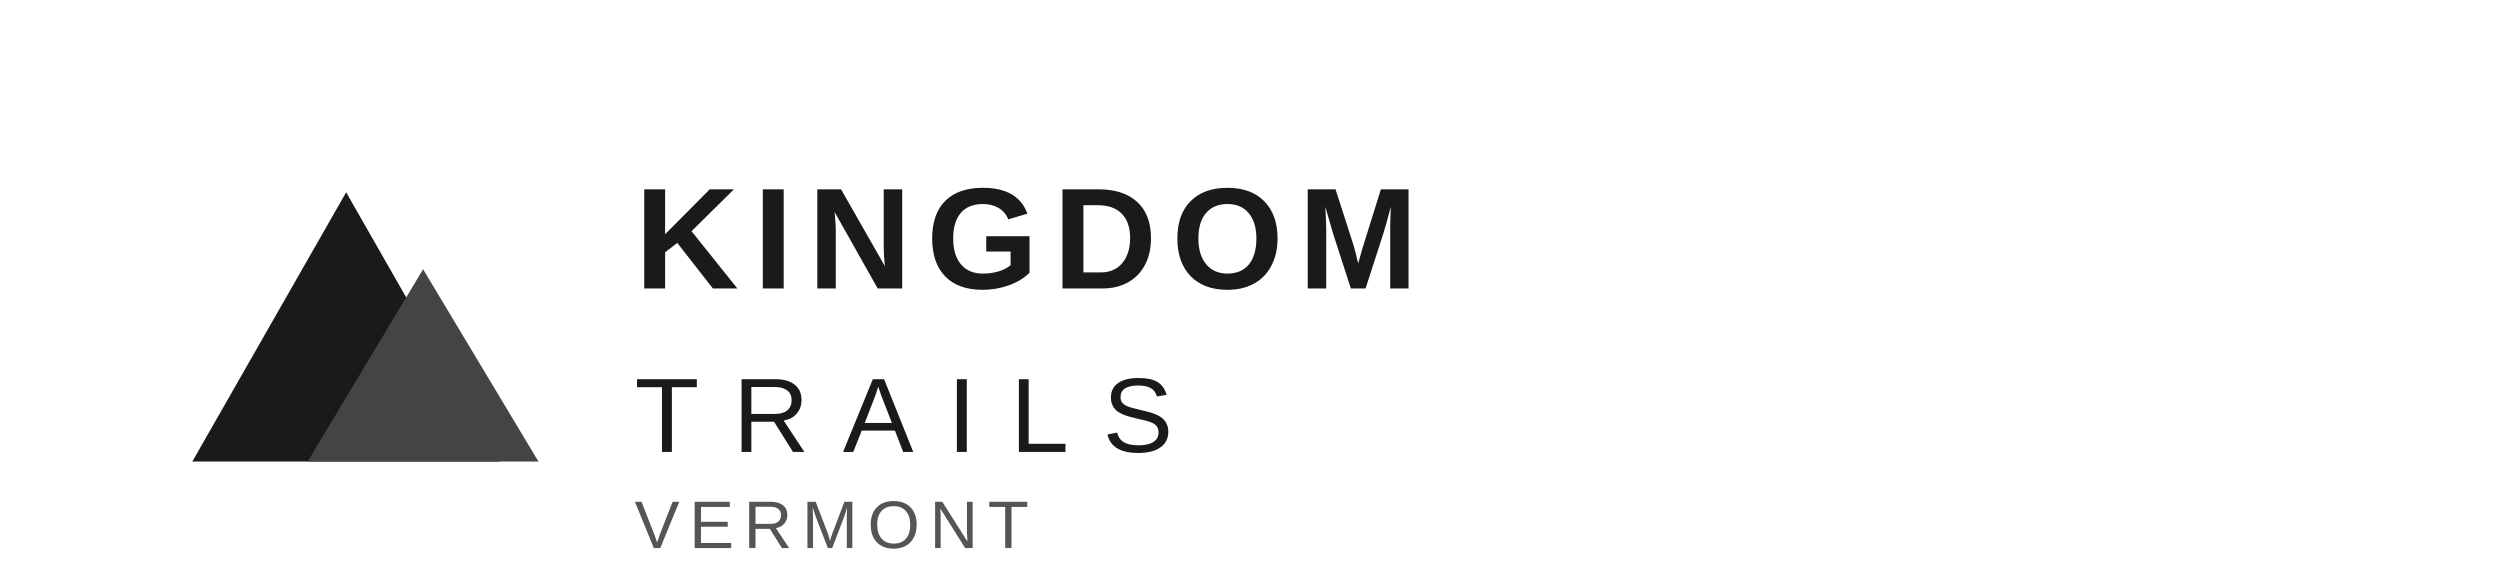
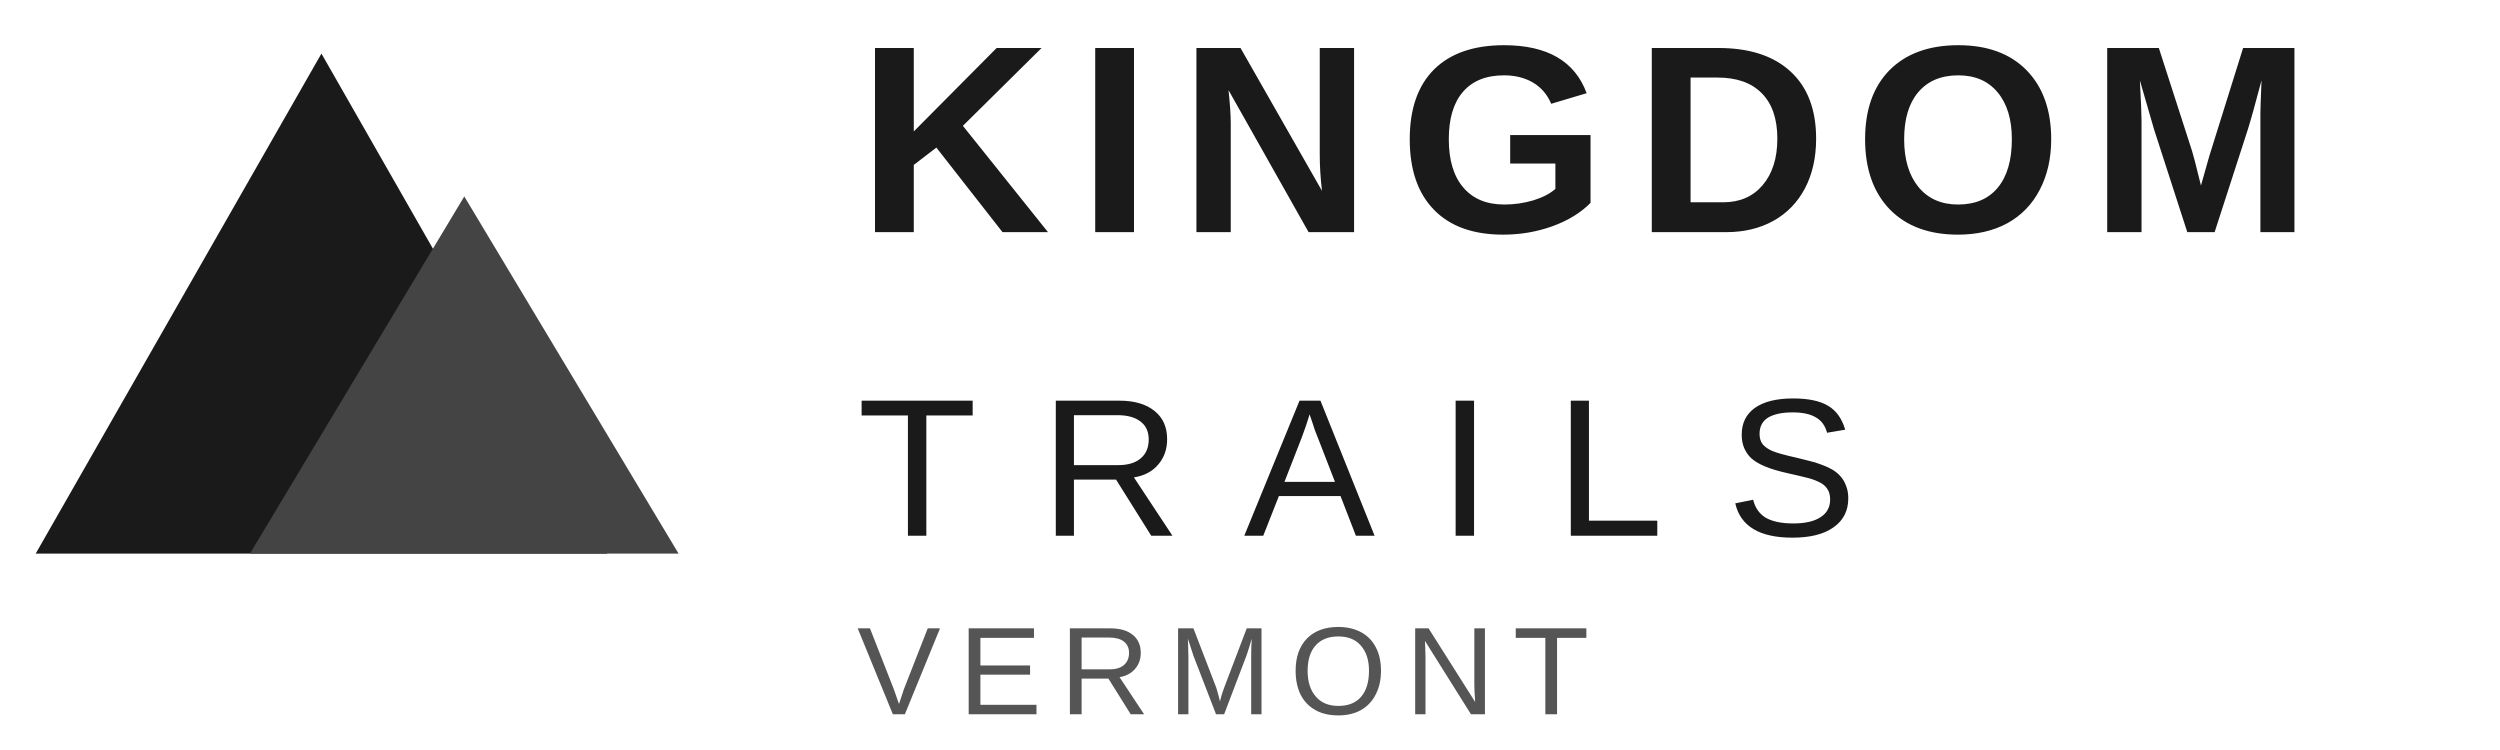
- <svg xmlns="http://www.w3.org/2000/svg" viewBox="0 0 260 60" fill="none">
+ <svg xmlns="http://www.w3.org/2000/svg" viewBox="18 17 140 42" fill="none">
  <polygon points="20,48 36,20 52,48" fill="#1a1a1a" />
  <polygon points="32,48 44,28 56,48" fill="#444" />
  <text x="66" y="30" font-family="'Arial Black', 'Helvetica Neue', Arial, sans-serif" font-weight="900" font-size="15" fill="#1a1a1a" letter-spacing="1.5" text-anchor="start">KINGDOM</text>
  <text x="66" y="47" font-family="'Arial', 'Helvetica Neue', Arial, sans-serif" font-weight="400" font-size="11" fill="#1a1a1a" letter-spacing="3.5" text-anchor="start">TRAILS</text>
  <text x="66" y="57" font-family="Arial, sans-serif" font-size="7" fill="#555" letter-spacing="1" text-anchor="start">VERMONT</text>
</svg>
